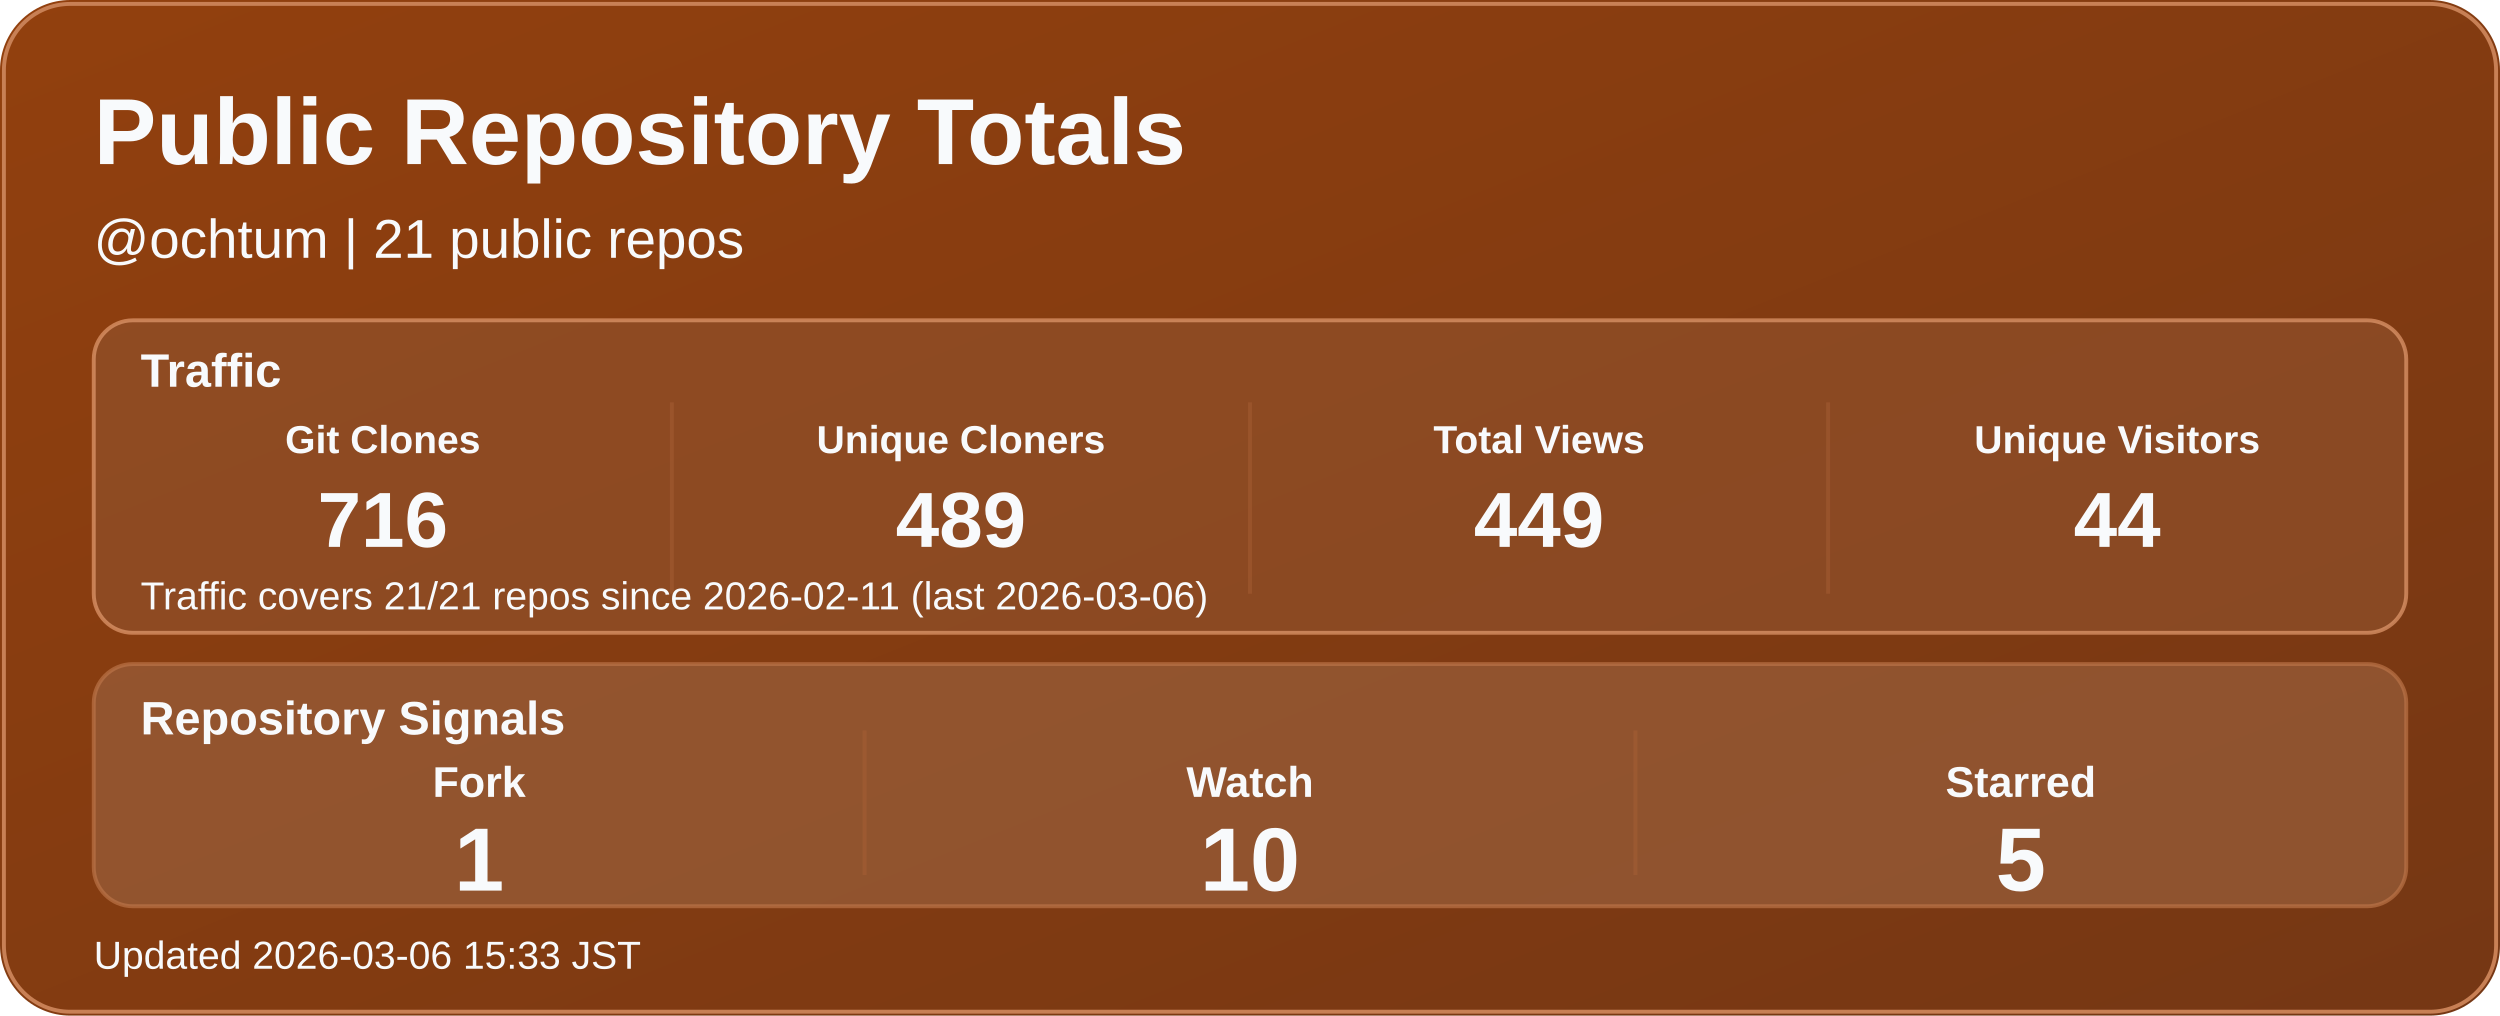
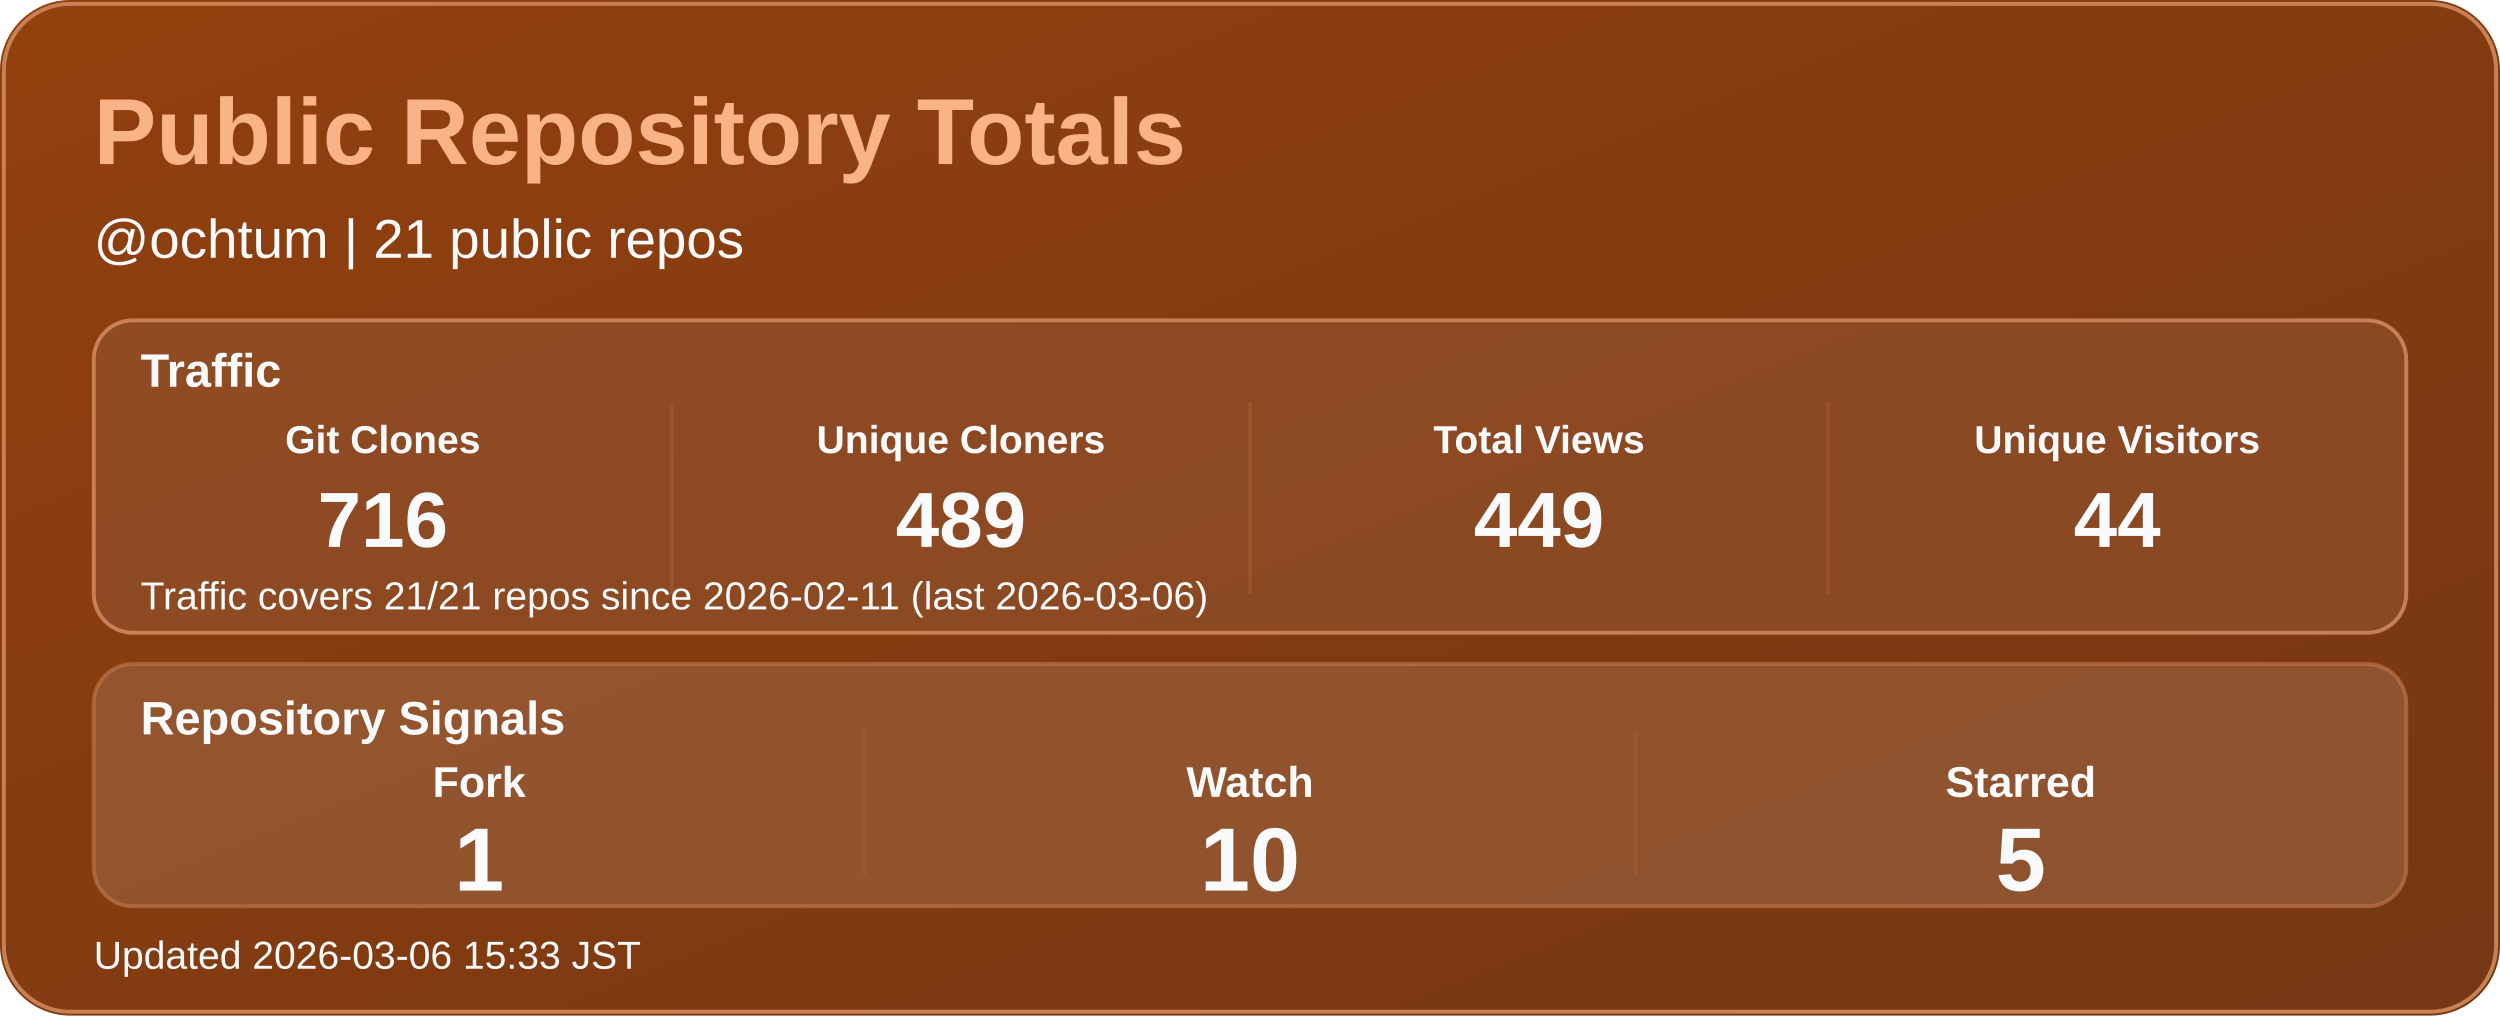
<svg xmlns="http://www.w3.org/2000/svg" width="640" height="260" viewBox="0 0 640 260" role="img" aria-label="Public repository totals for ochtum">
  <defs>
    <linearGradient id="totals-bg" x1="0" x2="1" y1="0" y2="1">
      <stop offset="0%" stop-color="#92400E" />
      <stop offset="100%" stop-color="#753714" />
    </linearGradient>
    <style>
-       .title { font: 700 24px 'Segoe UI', Arial, sans-serif; fill: #F8FAFC; }
+       .title { font: 700 24px 'Segoe UI', Arial, sans-serif; fill: #FAB287; }
      .sub { font: 500 14px 'Segoe UI', Arial, sans-serif; fill: #F8FAFC; }
      .section { font: 700 12px 'Segoe UI', Arial, sans-serif; fill: #F8FAFC; }
      .metric-label { font: 600 10px 'Segoe UI', Arial, sans-serif; fill: #F8FAFC; }
      .metric-value { font: 700 20px 'Segoe UI', Arial, sans-serif; fill: #F8FAFC; font-variant-numeric: tabular-nums; }
      .summary-label { font: 600 11px 'Segoe UI', Arial, sans-serif; fill: #F8FAFC; }
      .summary-value { font: 700 23px 'Segoe UI', Arial, sans-serif; fill: #F8FAFC; font-variant-numeric: tabular-nums; }
      .hint { font: 500 10px 'Segoe UI', Arial, sans-serif; fill: #F8FAFC; }
    </style>
  </defs>
  <rect x="0" y="0" width="640" height="260" rx="18" fill="url(#totals-bg)" />
  <rect x="1" y="1" width="638" height="258" rx="17" fill="none" stroke="#C88055" />
  <text x="24" y="42" class="title">Public Repository Totals</text>
  <text x="24" y="66" class="sub">@ochtum | 21 public repos</text>
  <rect x="24" y="82" width="592" height="80" rx="10" fill="#92532D" fill-opacity="0.62" stroke="#E59D72" stroke-opacity="0.68" />
  <text x="36" y="99" class="section">Traffic</text>
  <text x="98" y="116" class="metric-label" text-anchor="middle">Git Clones</text>
  <text x="98" y="140" class="metric-value" text-anchor="middle">716</text>
  <line x1="172" y1="103" x2="172" y2="152" stroke="#A96136" stroke-opacity="0.45" />
  <text x="246" y="116" class="metric-label" text-anchor="middle">Unique Cloners</text>
  <text x="246" y="140" class="metric-value" text-anchor="middle">489</text>
  <line x1="320" y1="103" x2="320" y2="152" stroke="#A96136" stroke-opacity="0.45" />
  <text x="394" y="116" class="metric-label" text-anchor="middle">Total Views</text>
  <text x="394" y="140" class="metric-value" text-anchor="middle">449</text>
  <line x1="468" y1="103" x2="468" y2="152" stroke="#A96136" stroke-opacity="0.45" />
  <text x="542" y="116" class="metric-label" text-anchor="middle">Unique Visitors</text>
  <text x="542" y="140" class="metric-value" text-anchor="middle">44</text>
  <text x="36" y="156" class="hint">Traffic covers 21/21 repos since 2026-02-11 (last 2026-03-06)</text>
  <rect x="24" y="170" width="592" height="62" rx="10" fill="#995E3B" fill-opacity="0.70" stroke="#BC7449" stroke-opacity="0.68" />
  <text x="36" y="188" class="section">Repository Signals</text>
  <text x="122.67" y="204" class="summary-label" text-anchor="middle">Fork</text>
  <text x="122.67" y="228" class="summary-value" text-anchor="middle">1</text>
  <line x1="221.33" y1="187" x2="221.33" y2="224" stroke="#A96136" stroke-opacity="0.45" />
  <text x="320" y="204" class="summary-label" text-anchor="middle">Watch</text>
  <text x="320" y="228" class="summary-value" text-anchor="middle">10</text>
  <line x1="418.67" y1="187" x2="418.67" y2="224" stroke="#A96136" stroke-opacity="0.45" />
  <text x="517.33" y="204" class="summary-label" text-anchor="middle">Starred</text>
  <text x="517.33" y="228" class="summary-value" text-anchor="middle">5</text>
  <text x="24" y="248" class="hint">Updated 2026-03-06 15:33 JST</text>
</svg>
